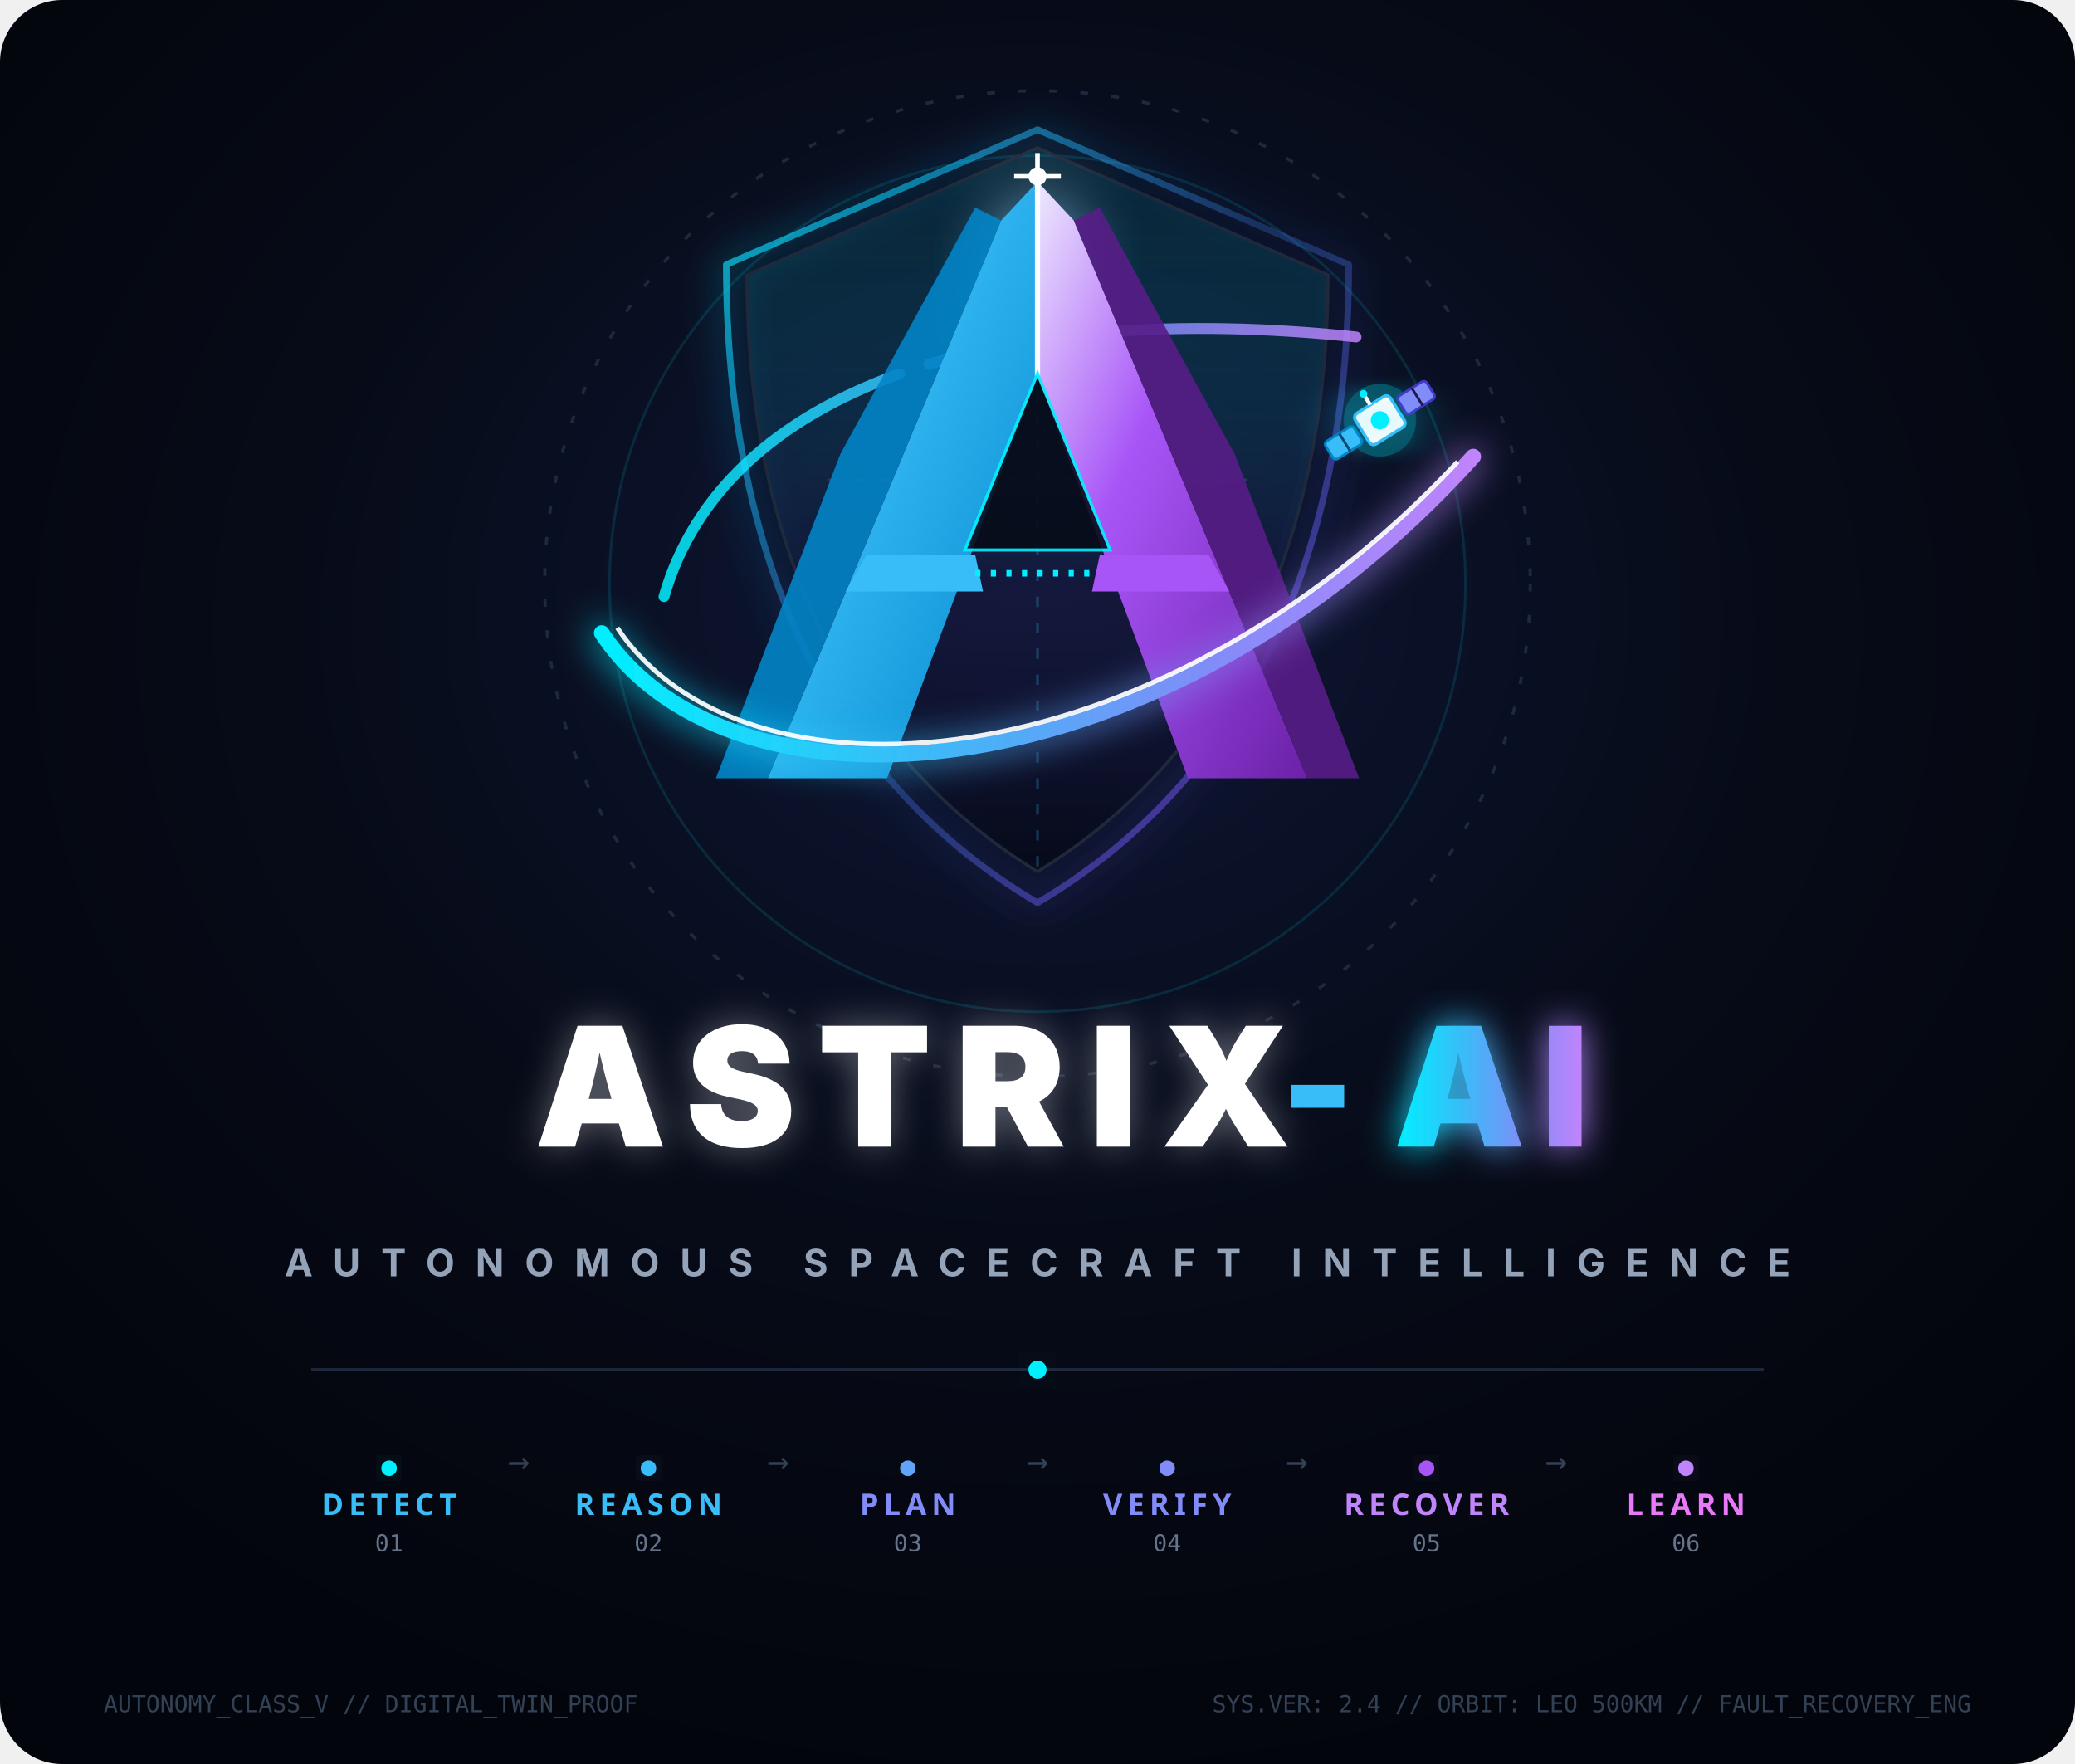
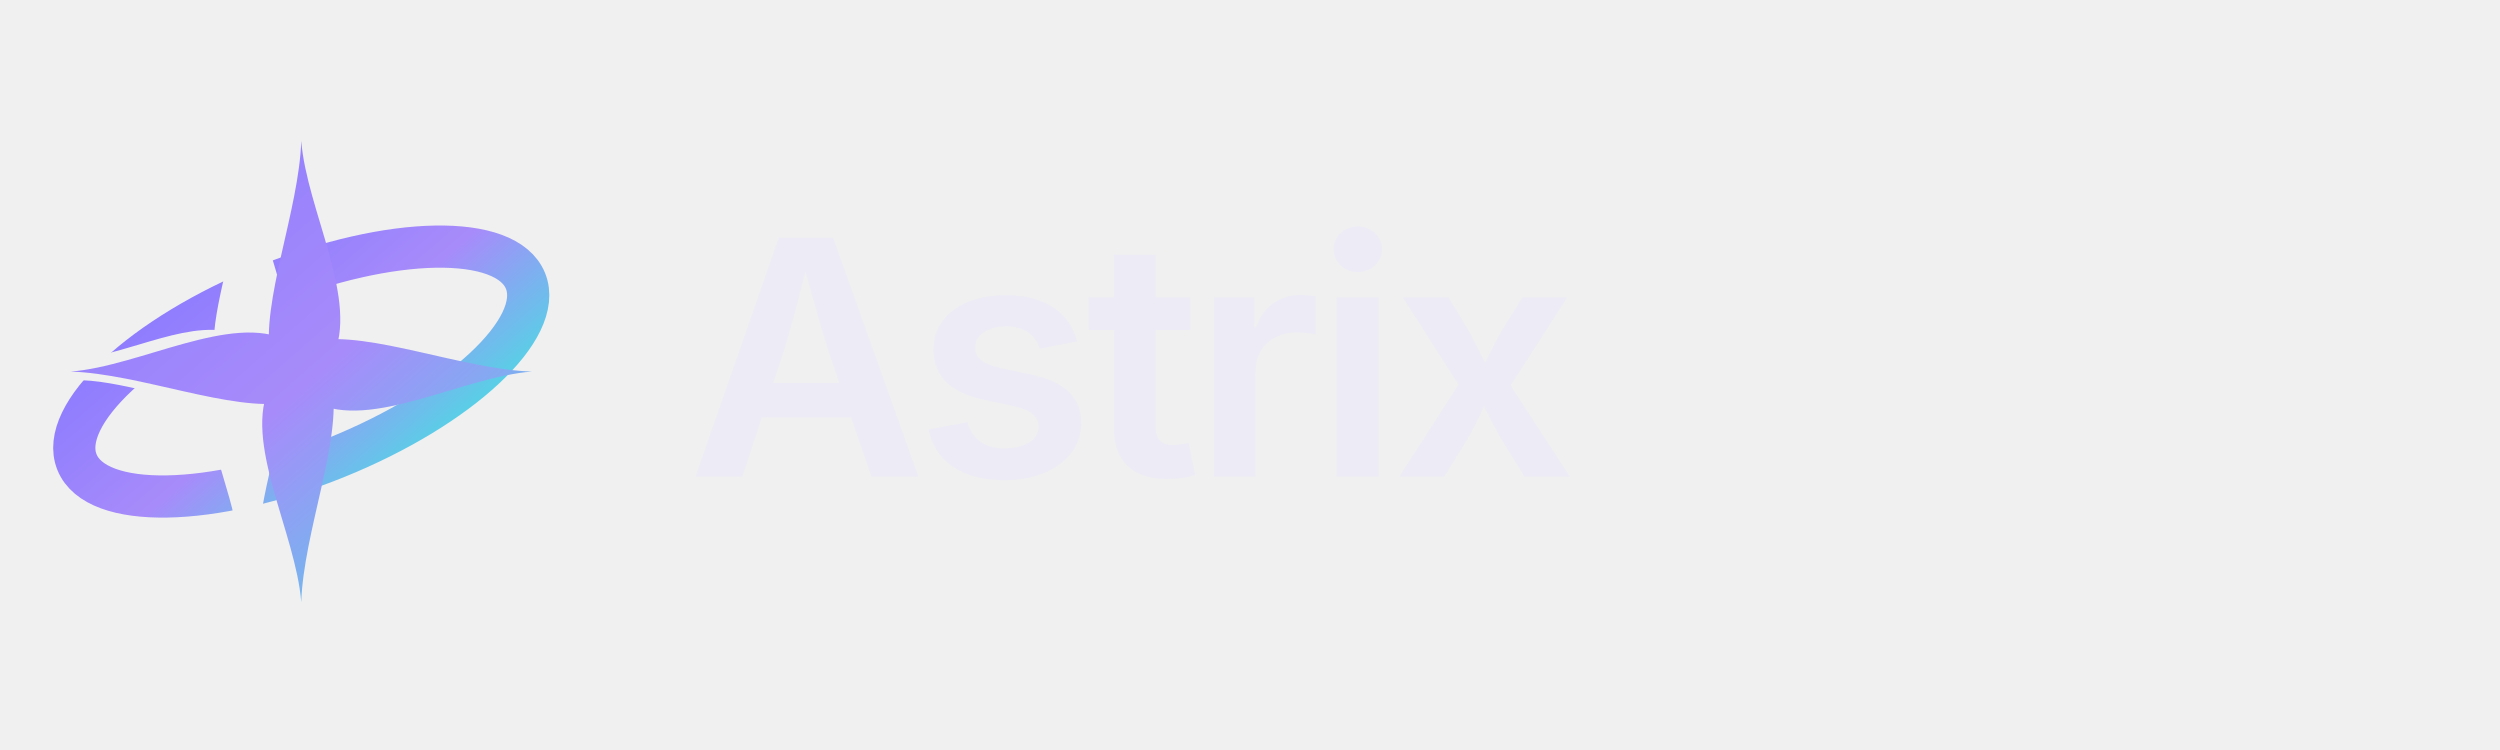
- <svg xmlns="http://www.w3.org/2000/svg" viewBox="0 0 800 680" width="100%" height="100%">
+ <svg xmlns="http://www.w3.org/2000/svg" viewBox="0 0 320 96" role="img" aria-label="Astrix">
  <defs>
-     <radialGradient id="bgGlow" cx="50%" cy="38%" r="65%" fx="50%" fy="32%">
-       <stop offset="0%" stop-color="#0E1736" />
-       <stop offset="55%" stop-color="#070B18" />
-       <stop offset="100%" stop-color="#03050C" />
-     </radialGradient>
-     <linearGradient id="cyanVioletGrad" x1="0%" y1="0%" x2="100%" y2="0%">
-       <stop offset="0%" stop-color="#00F0FF" />
-       <stop offset="35%" stop-color="#38BDF8" />
-       <stop offset="70%" stop-color="#818CF8" />
-       <stop offset="100%" stop-color="#C084FC" />
+     <linearGradient id="nebula" x1="6%" y1="0%" x2="94%" y2="100%">
+       <stop offset="0%" stop-color="#8B7BFF" />
+       <stop offset="52%" stop-color="#A78BFA" />
+       <stop offset="100%" stop-color="#4FD8E4" />
    </linearGradient>
-     <linearGradient id="shieldBorderGrad" x1="0%" y1="0%" x2="100%" y2="100%">
-       <stop offset="0%" stop-color="#00F0FF" stop-opacity="0.9" />
-       <stop offset="50%" stop-color="#3B82F6" stop-opacity="0.3" />
-       <stop offset="100%" stop-color="#9333EA" stop-opacity="0.85" />
-     </linearGradient>
-     <linearGradient id="shieldFillGrad" x1="50%" y1="0%" x2="50%" y2="100%">
-       <stop offset="0%" stop-color="#00F0FF" stop-opacity="0.08" />
-       <stop offset="60%" stop-color="#1E1B4B" stop-opacity="0.35" />
-       <stop offset="100%" stop-color="#030712" stop-opacity="0.75" />
-     </linearGradient>
-     <linearGradient id="leftLegGrad" x1="0%" y1="0%" x2="100%" y2="100%">
-       <stop offset="0%" stop-color="#E0F2FE" />
-       <stop offset="35%" stop-color="#38BDF8" />
-       <stop offset="100%" stop-color="#0284C7" />
-     </linearGradient>
-     <linearGradient id="rightLegGrad" x1="0%" y1="0%" x2="100%" y2="100%">
-       <stop offset="0%" stop-color="#EDE9FE" />
-       <stop offset="40%" stop-color="#A855F7" />
-       <stop offset="100%" stop-color="#6B21A8" />
-     </linearGradient>
-     <linearGradient id="orbitGrad" x1="0%" y1="50%" x2="100%" y2="50%">
-       <stop offset="0%" stop-color="#00F0FF" />
-       <stop offset="35%" stop-color="#38BDF8" />
-       <stop offset="70%" stop-color="#818CF8" />
-       <stop offset="100%" stop-color="#C084FC" />
-     </linearGradient>
-     <linearGradient id="coreFacet" x1="50%" y1="0%" x2="50%" y2="100%">
-       <stop offset="0%" stop-color="#FFFFFF" stop-opacity="0.95" />
-       <stop offset="60%" stop-color="#38BDF8" stop-opacity="0.8" />
-       <stop offset="100%" stop-color="#1E1B4B" stop-opacity="0.4" />
-     </linearGradient>
-     <linearGradient id="aiTagGrad" x1="0%" y1="0%" x2="100%" y2="100%">
-       <stop offset="0%" stop-color="#00F0FF" />
-       <stop offset="100%" stop-color="#7C3AED" />
-     </linearGradient>
-     <filter id="neonGlowCyan" x="-30%" y="-30%" width="160%" height="160%">
-       <feGaussianBlur stdDeviation="7" result="blur" />
-       <feMerge>
-         <feMergeNode in="blur" />
-         <feMergeNode in="SourceGraphic" />
-       </feMerge>
-     </filter>
-     <filter id="intenseGlow" x="-50%" y="-50%" width="200%" height="200%">
-       <feGaussianBlur stdDeviation="14" result="blur2" />
-       <feGaussianBlur stdDeviation="5" result="blur1" />
-       <feMerge>
-         <feMergeNode in="blur2" />
-         <feMergeNode in="blur1" />
-         <feMergeNode in="SourceGraphic" />
-       </feMerge>
-     </filter>
  </defs>
-   <rect width="800" height="680" rx="24" fill="url(#bgGlow)" />
-   <circle cx="400" cy="225" r="190" fill="none" stroke="#1E293B" stroke-width="1.2" stroke-dasharray="3 9" />
-   <circle cx="400" cy="225" r="165" fill="none" stroke="#00F0FF" stroke-width="1" stroke-opacity="0.12" />
-   <g id="emblem" transform="translate(144, -20)">
-     <g id="shieldLayer">
-       <path d="M 256 70                 L 376 122                 C 376 238 334 322 256 368                 C 178 322 136 238 136 122                 Z" fill="none" stroke="url(#shieldBorderGrad)" stroke-width="2.5" stroke-linejoin="round" filter="url(#neonGlowCyan)" opacity="0.85" />
-       <path d="M 256 77                 L 368 126                 C 368 232 328 312 256 356                 C 184 312 144 232 144 126                 Z" fill="url(#shieldFillGrad)" stroke="#1E293B" stroke-width="1.2" />
-       <path d="M 256 80 L 256 354" stroke="#38BDF8" stroke-width="1" stroke-dasharray="4 6" opacity="0.25" />
-       <path d="M 175 205 L 337 205" stroke="#818CF8" stroke-width="1" stroke-dasharray="4 6" opacity="0.2" />
+   <defs>
+     <mask id="ml">
+       <rect x="-200" y="-200" width="600" height="600" fill="#fff" />
+       <path d="M48.0 7.0C48.95 19.3 58.5 35.7 53.5 45.54L48.0 48.0L42.5 45.54C40.8 35.7 47.61 19.3 48.0 7.0ZM89.0 48.0C76.7 48.95 60.3 58.5 50.46 53.5L48.0 48.0L50.46 42.5C60.3 40.8 76.7 47.61 89.0 48.0ZM48.0 89.0C47.05 76.7 37.5 60.3 42.5 50.46L48.0 48.0L53.5 50.46C55.2 60.3 48.39 76.7 48.0 89.0ZM7.0 48.0C19.3 47.06 35.7 37.5 45.54 42.5L48.0 48.0L45.54 53.5C35.7 55.2 19.3 48.39 7.0 48.0Z" fill="#000" stroke="#000" stroke-width="5.5" stroke-linejoin="round" transform="translate(4 13) scale(0.72)" />
+     </mask>
+   </defs>
+   <g transform="translate(4 13) scale(0.72)" fill="url(#nebula)">
+     <g mask="url(#ml)">
+       <ellipse cx="48" cy="48" rx="43" ry="16.5" fill="none" stroke="url(#nebula)" stroke-width="7.5" transform="rotate(-22 48 48)" />
    </g>
-     <path d="M 112 250 C 135 170 240 135 380 150" fill="none" stroke="url(#orbitGrad)" stroke-width="4.2" stroke-linecap="round" stroke-dasharray="130 12 28 8" opacity="0.85" />
-     <g id="geometricA">
-       <polygon points="256,92 276,155 256,146 236,155" fill="url(#coreFacet)" filter="url(#intenseGlow)" />
-       <polygon points="256,90 256,165 198,320 152,320 242,105" fill="url(#leftLegGrad)" />
-       <polygon points="242,105 152,320 132,320 180,195 232,100" fill="#0284C7" opacity="0.9" />
-       <polygon points="256,90 256,165 314,320 360,320 270,105" fill="url(#rightLegGrad)" />
-       <polygon points="270,105 360,320 380,320 332,195 280,100" fill="#581C87" opacity="0.9" />
-       <polygon points="190,234 232,234 235,248 182,248" fill="#38BDF8" />
-       <polygon points="280,234 322,234 330,248 277,248" fill="#A855F7" />
-       <line x1="232" y1="241" x2="280" y2="241" stroke="#00F0FF" stroke-width="2.5" stroke-dasharray="2 4" />
-       <line x1="256" y1="90" x2="256" y2="165" stroke="#FFFFFF" stroke-width="2" opacity="0.95" />
-       <polygon points="256,164 228,232 284,232" fill="#070B18" stroke="#00F0FF" stroke-width="1.2" opacity="0.9" />
-     </g>
-     <g id="orbitFront">
-       <path d="M 88 264 C 138 340 305 328 424 196" fill="none" stroke="url(#orbitGrad)" stroke-width="6" stroke-linecap="round" filter="url(#neonGlowCyan)" />
-       <path d="M 94 262 C 142 334 300 324 418 198" fill="none" stroke="#FFFFFF" stroke-width="1.8" opacity="0.92" />
-     </g>
-     <g id="satelliteNode" transform="translate(388, 182) rotate(-32)">
-       <circle cx="0" cy="0" r="14" fill="#00F0FF" opacity="0.3" filter="url(#neonGlowCyan)" />
-       <rect x="-23" y="-4" width="13" height="8" rx="1.5" fill="#38BDF8" stroke="#0284C7" stroke-width="1" />
-       <line x1="-16" y1="-4" x2="-16" y2="4" stroke="#0C4A6E" stroke-width="1" />
-       <rect x="10" y="-4" width="13" height="8" rx="1.5" fill="#818CF8" stroke="#4338CA" stroke-width="1" />
-       <line x1="17" y1="-4" x2="17" y2="4" stroke="#1E1B4B" stroke-width="1" />
-       <rect x="-8" y="-7" width="16" height="14" rx="2" fill="#F8FAFC" stroke="#38BDF8" stroke-width="1.2" />
-       <circle cx="0" cy="0" r="3.5" fill="#00F0FF" filter="url(#intenseGlow)" />
-       <line x1="0" y1="-7" x2="0" y2="-12" stroke="#F8FAFC" stroke-width="1.5" />
-       <circle cx="0" cy="-12" r="1.5" fill="#00F0FF" />
-     </g>
-     <g transform="translate(256, 88)">
-       <circle cx="0" cy="0" r="3.5" fill="#FFFFFF" filter="url(#intenseGlow)" />
-       <line x1="0" y1="-9" x2="0" y2="9" stroke="#FFFFFF" stroke-width="1.8" />
-       <line x1="-9" y1="0" x2="9" y2="0" stroke="#FFFFFF" stroke-width="1.8" />
-     </g>
+     <path d="M48.0 7.0C48.95 19.3 58.5 35.7 53.5 45.54L48.0 48.0L42.5 45.54C40.8 35.7 47.61 19.3 48.0 7.0ZM89.0 48.0C76.7 48.95 60.3 58.5 50.46 53.5L48.0 48.0L50.46 42.5C60.3 40.8 76.7 47.61 89.0 48.0ZM48.0 89.0C47.05 76.7 37.5 60.3 42.5 50.46L48.0 48.0L53.5 50.46C55.2 60.3 48.39 76.7 48.0 89.0ZM7.0 48.0C19.3 47.06 35.7 37.5 45.54 42.5L48.0 48.0L45.54 53.5C35.7 55.2 19.3 48.39 7.0 48.0Z" />
  </g>
-   <g transform="translate(400, 442)" text-anchor="middle">
-     <text x="-48" y="0" font-family="system-ui, -apple-system, 'Rajdhani', 'Orbitron', 'Montserrat', 'Inter', sans-serif" font-size="64" font-weight="900" letter-spacing="9" fill="#FFFFFF" filter="url(#neonGlowCyan)" opacity="0.35">ASTRIX</text>
-     <text x="-48" y="0" font-family="system-ui, -apple-system, 'Rajdhani', 'Orbitron', 'Montserrat', 'Inter', sans-serif" font-size="64" font-weight="900" letter-spacing="9" fill="#FFFFFF">ASTRIX</text>
-     <text x="108" y="-2" font-family="system-ui, -apple-system, 'Rajdhani', 'Orbitron', 'Montserrat', 'Inter', sans-serif" font-size="60" font-weight="900" fill="#38BDF8">-</text>
-     <text x="175" y="0" font-family="system-ui, -apple-system, 'Rajdhani', 'Orbitron', 'Montserrat', 'Inter', sans-serif" font-size="64" font-weight="900" letter-spacing="6" fill="url(#cyanVioletGrad)" filter="url(#neonGlowCyan)">AI</text>
-   </g>
-   <g transform="translate(400, 492)" text-anchor="middle">
-     <text x="0" y="0" font-family="system-ui, -apple-system, 'Inter', 'Segoe UI', sans-serif" font-size="14.5" font-weight="700" letter-spacing="8" fill="#94A3B8">AUTONOMOUS SPACECRAFT INTELLIGENCE</text>
-   </g>
-   <g transform="translate(400, 528)">
-     <line x1="-280" y1="0" x2="280" y2="0" stroke="#1E293B" stroke-width="1.2" />
-     <line x1="-120" y1="0" x2="120" y2="0" stroke="url(#cyanVioletGrad)" stroke-width="1.8" filter="url(#neonGlowCyan)" />
-     <circle cx="0" cy="0" r="3.5" fill="#00F0FF" filter="url(#intenseGlow)" />
-   </g>
-   <g transform="translate(400, 580)" text-anchor="middle">
-     <g transform="translate(-250, 0)">
-       <circle cx="0" cy="-14" r="3" fill="#00F0FF" filter="url(#neonGlowCyan)" />
-       <text x="0" y="4" font-family="system-ui, sans-serif" font-size="11.5" font-weight="700" letter-spacing="2" fill="#38BDF8">DETECT</text>
-       <text x="0" y="18" font-family="monospace" font-size="9" fill="#64748B">01</text>
-     </g>
-     <text x="-200" y="-12" font-family="monospace" font-size="14" fill="#334155">→</text>
-     <g transform="translate(-150, 0)">
-       <circle cx="0" cy="-14" r="3" fill="#38BDF8" filter="url(#neonGlowCyan)" />
-       <text x="0" y="4" font-family="system-ui, sans-serif" font-size="11.5" font-weight="700" letter-spacing="2" fill="#38BDF8">REASON</text>
-       <text x="0" y="18" font-family="monospace" font-size="9" fill="#64748B">02</text>
-     </g>
-     <text x="-100" y="-12" font-family="monospace" font-size="14" fill="#334155">→</text>
-     <g transform="translate(-50, 0)">
-       <circle cx="0" cy="-14" r="3" fill="#60A5FA" />
-       <text x="0" y="4" font-family="system-ui, sans-serif" font-size="11.5" font-weight="700" letter-spacing="2" fill="#818CF8">PLAN</text>
-       <text x="0" y="18" font-family="monospace" font-size="9" fill="#64748B">03</text>
-     </g>
-     <text x="0" y="-12" font-family="monospace" font-size="14" fill="#334155">→</text>
-     <g transform="translate(50, 0)">
-       <circle cx="0" cy="-14" r="3" fill="#818CF8" />
-       <text x="0" y="4" font-family="system-ui, sans-serif" font-size="11.5" font-weight="700" letter-spacing="2" fill="#818CF8">VERIFY</text>
-       <text x="0" y="18" font-family="monospace" font-size="9" fill="#64748B">04</text>
-     </g>
-     <text x="100" y="-12" font-family="monospace" font-size="14" fill="#334155">→</text>
-     <g transform="translate(150, 0)">
-       <circle cx="0" cy="-14" r="3" fill="#A855F7" filter="url(#neonGlowCyan)" />
-       <text x="0" y="4" font-family="system-ui, sans-serif" font-size="11.5" font-weight="700" letter-spacing="2" fill="#C084FC">RECOVER</text>
-       <text x="0" y="18" font-family="monospace" font-size="9" fill="#64748B">05</text>
-     </g>
-     <text x="200" y="-12" font-family="monospace" font-size="14" fill="#334155">→</text>
-     <g transform="translate(250, 0)">
-       <circle cx="0" cy="-14" r="3" fill="#C084FC" filter="url(#neonGlowCyan)" />
-       <text x="0" y="4" font-family="system-ui, sans-serif" font-size="11.5" font-weight="700" letter-spacing="2" fill="#E879F9">LEARN</text>
-       <text x="0" y="18" font-family="monospace" font-size="9" fill="#64748B">06</text>
-     </g>
-   </g>
-   <text x="760" y="660" font-family="monospace" font-size="9" fill="#334155" text-anchor="end">SYS.VER: 2.4 // ORBIT: LEO 500KM // FAULT_RECOVERY_ENG</text>
-   <text x="40" y="660" font-family="monospace" font-size="9" fill="#334155" text-anchor="start">AUTONOMY_CLASS_V // DIGITAL_TWIN_PROOF</text>
+   <text x="88" y="61" font-family="Inter, system-ui, -apple-system, 'Segoe UI', sans-serif" font-size="42" font-weight="600" letter-spacing="-1.2" fill="#EDEBF5">Astrix</text>
</svg>
